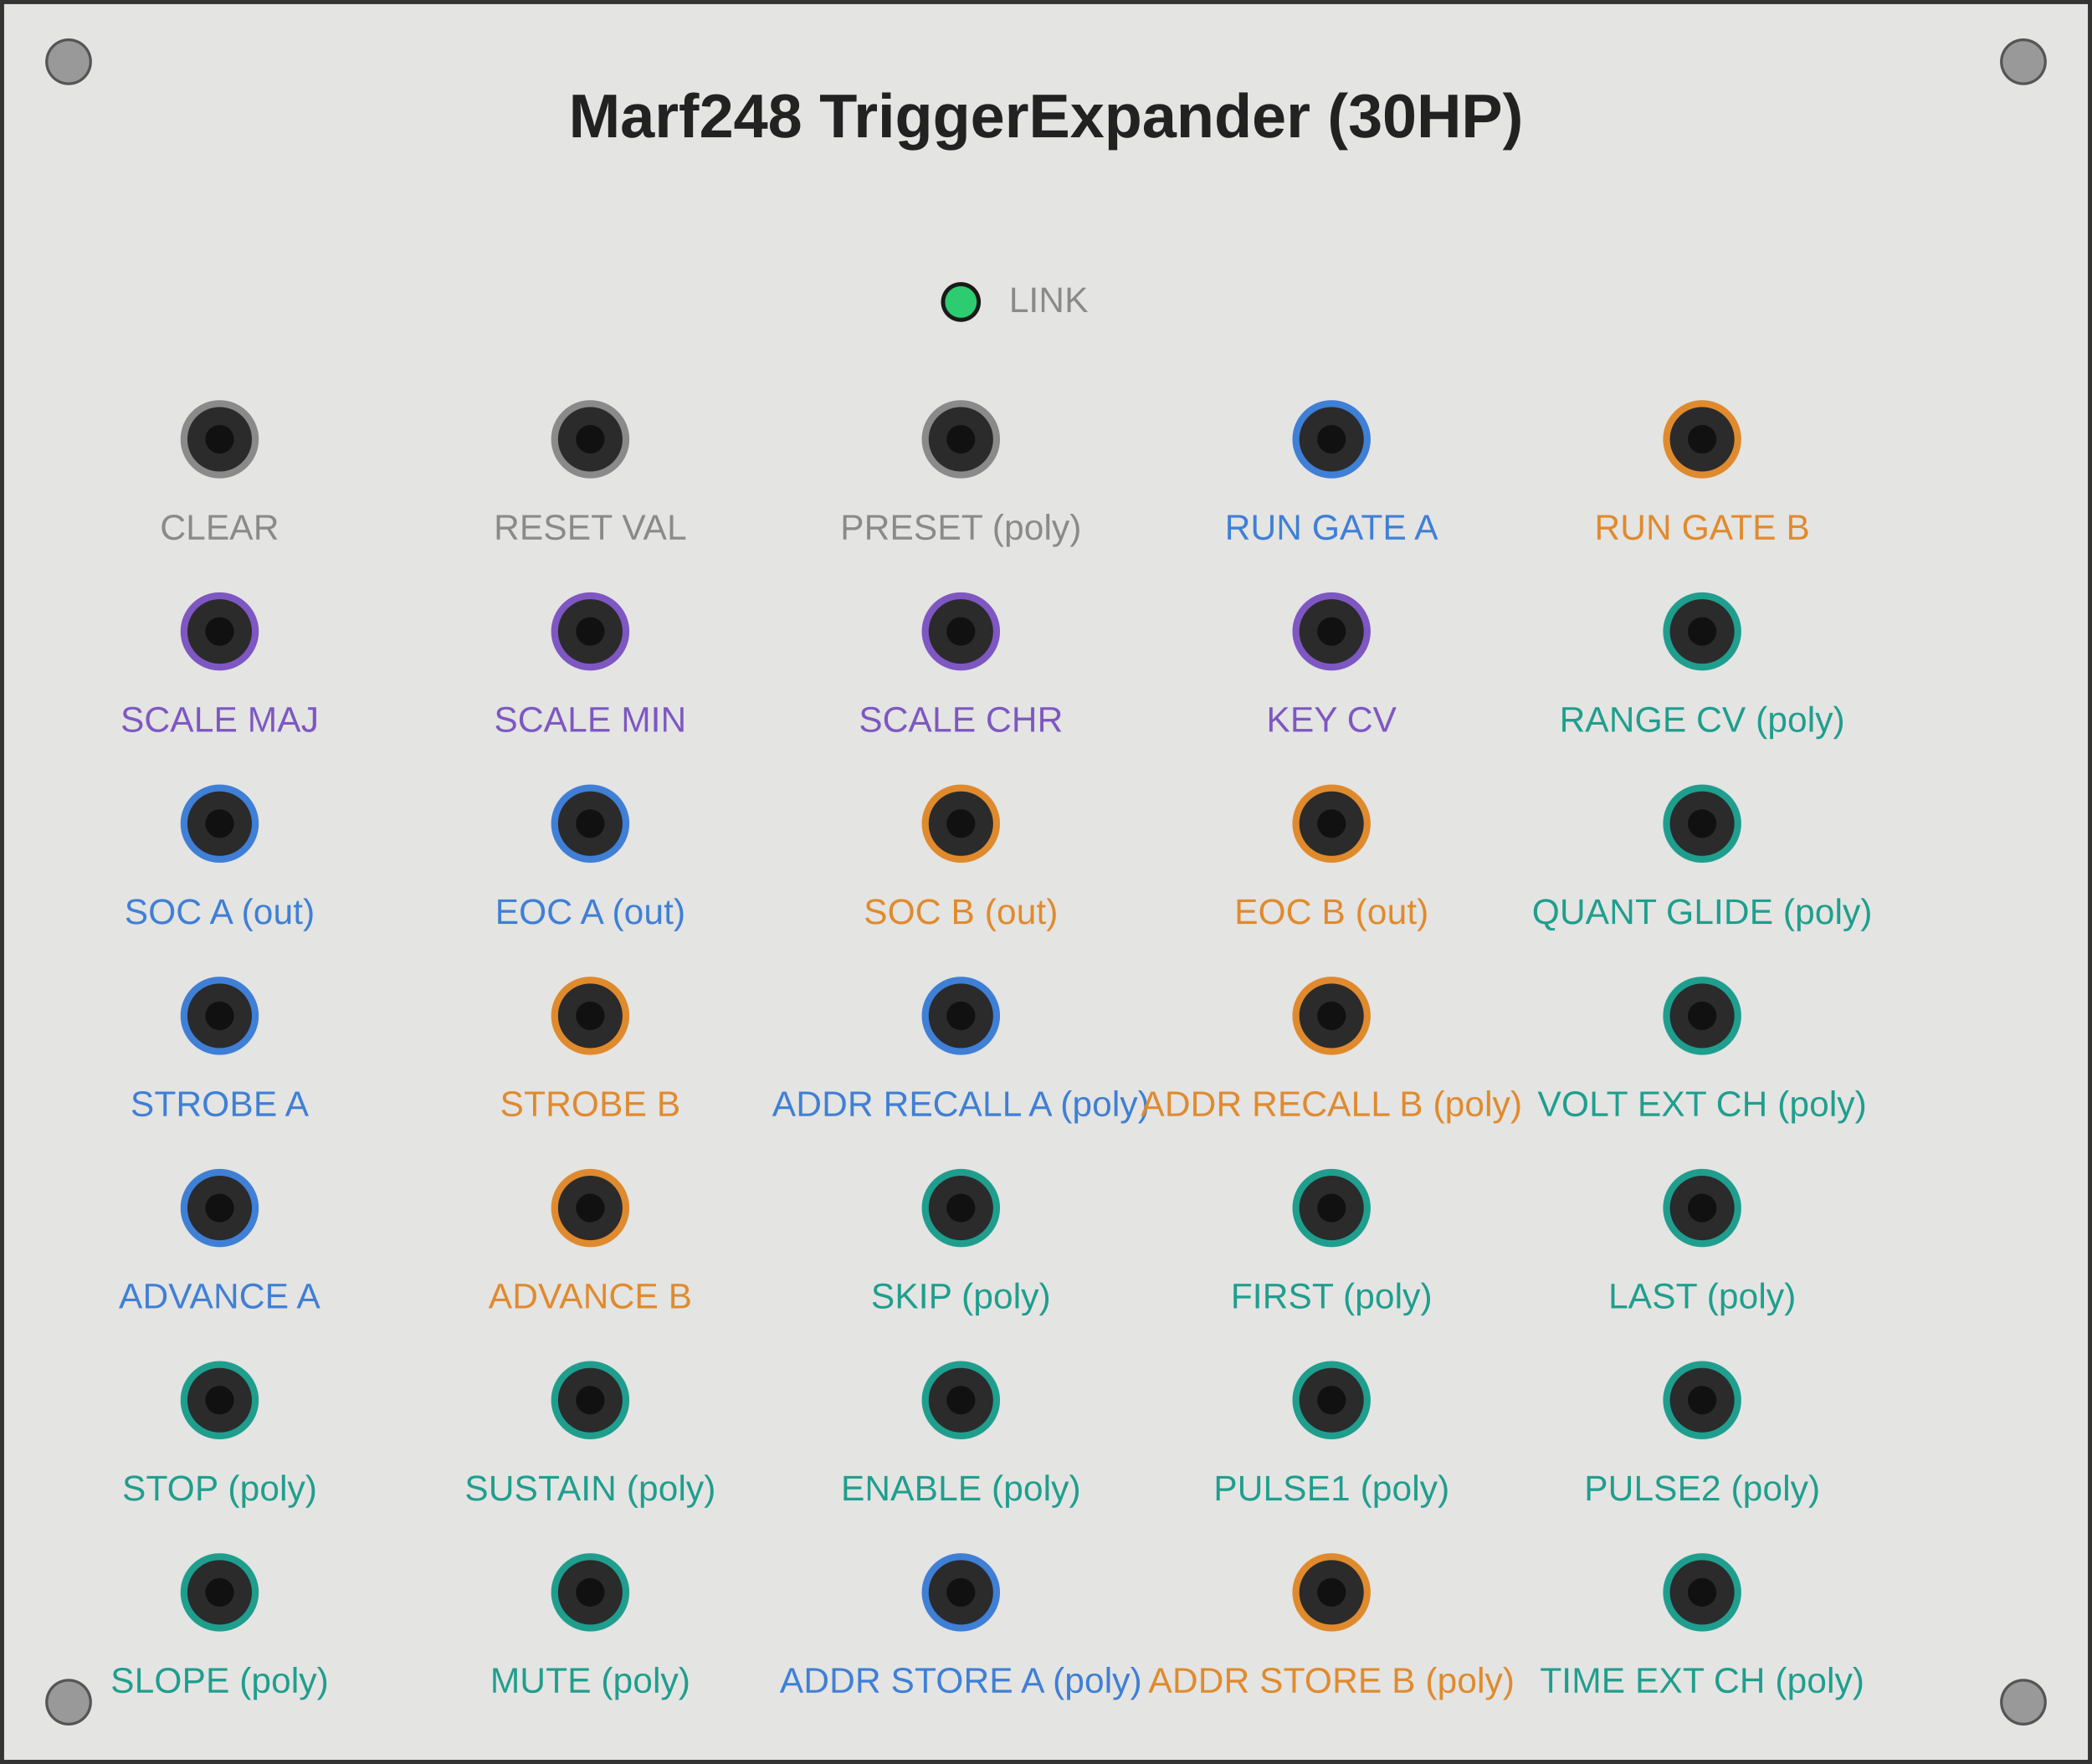
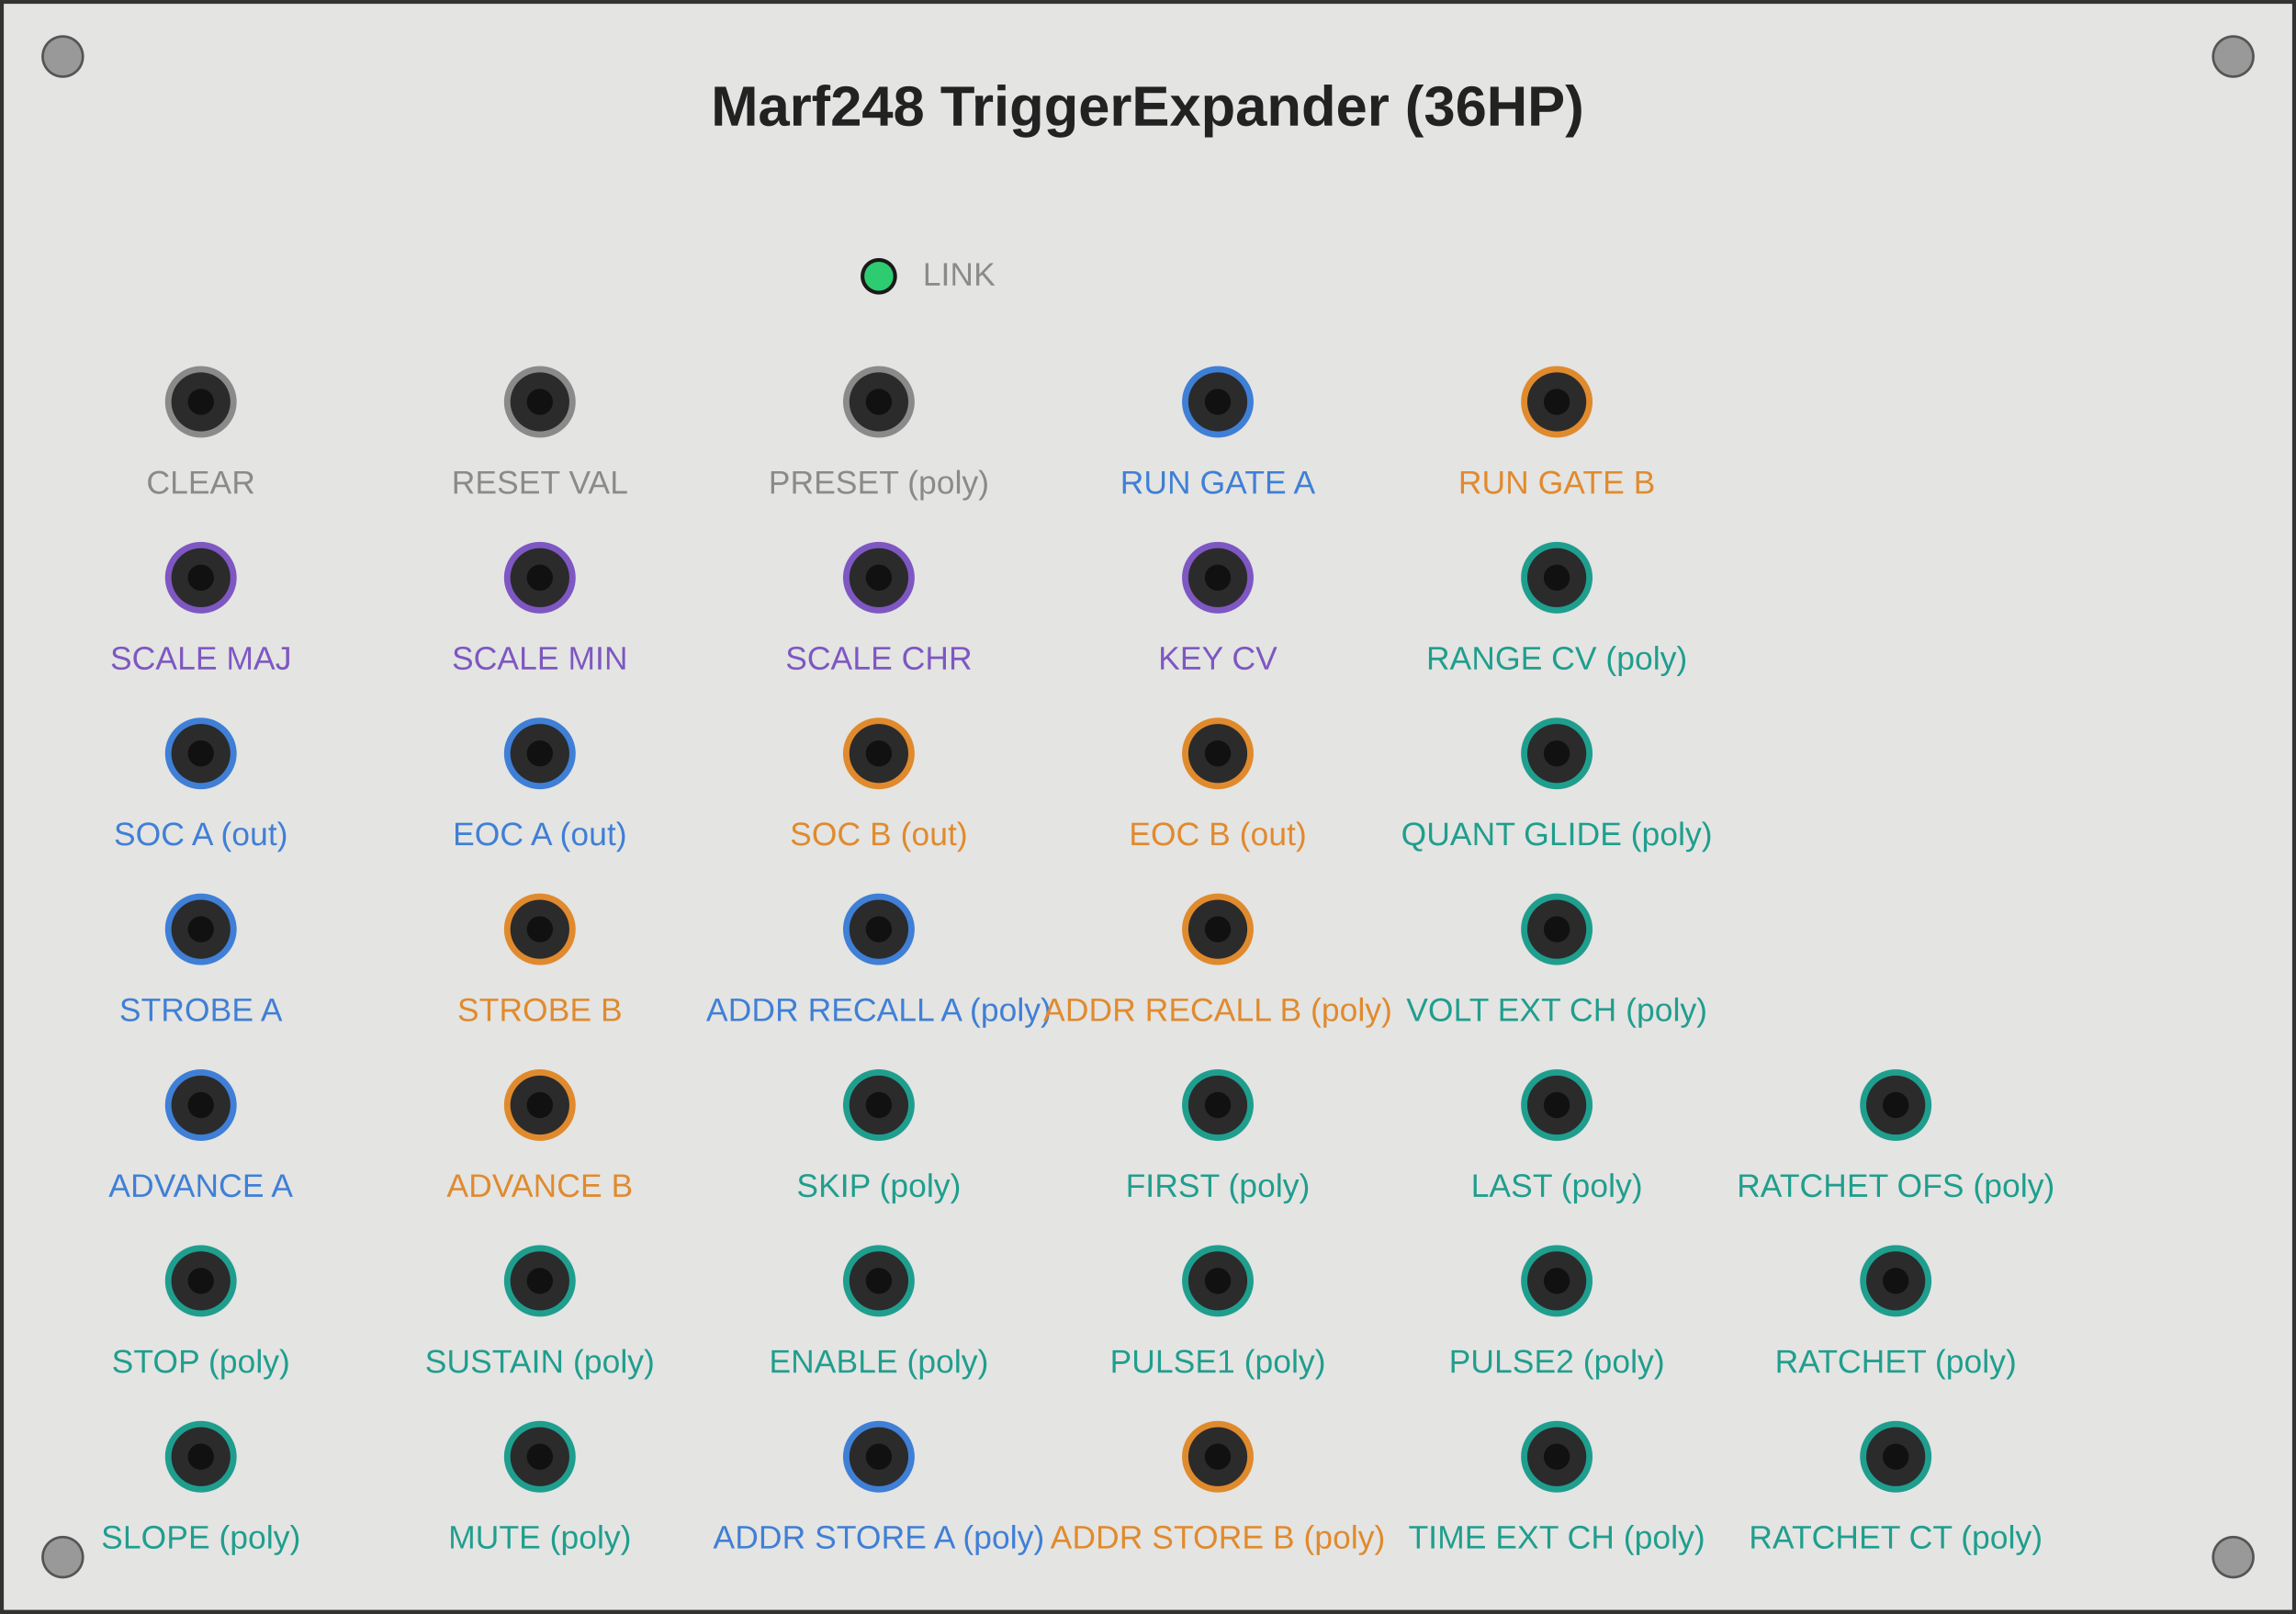
- <svg xmlns="http://www.w3.org/2000/svg" viewBox="0 0 152.4 128.5" width="609.6" height="514.0" font-family="Arial, Helvetica, sans-serif">
-   <rect x="0" y="0" width="152.4" height="128.5" fill="#e4e4e2" stroke="#333333" stroke-width="0.6" />
-   <text x="76.2" y="10" font-size="4.5" fill="#222" text-anchor="middle" font-weight="bold">Marf248 TriggerExpander (30HP)</text>
+ <svg xmlns="http://www.w3.org/2000/svg" viewBox="0 0 182.88 128.5" width="731.5" height="514.0" font-family="Arial, Helvetica, sans-serif">
+   <rect x="0" y="0" width="182.88" height="128.5" fill="#e4e4e2" stroke="#333333" stroke-width="0.6" />
+   <text x="91.4" y="10" font-size="4.5" fill="#222" text-anchor="middle" font-weight="bold">Marf248 TriggerExpander (36HP)</text>
  <circle cx="5" cy="4.5" r="1.6" fill="#999" stroke="#555" stroke-width="0.2" />
-   <circle cx="147.4" cy="4.5" r="1.6" fill="#999" stroke="#555" stroke-width="0.2" />
+   <circle cx="177.88" cy="4.5" r="1.6" fill="#999" stroke="#555" stroke-width="0.2" />
  <circle cx="5" cy="124.0" r="1.6" fill="#999" stroke="#555" stroke-width="0.2" />
-   <circle cx="147.4" cy="124.0" r="1.6" fill="#999" stroke="#555" stroke-width="0.2" />
+   <circle cx="177.88" cy="124.0" r="1.6" fill="#999" stroke="#555" stroke-width="0.2" />
  <circle cx="70" cy="22" r="1.3" fill="#2ecc71" stroke="#1a1a1a" stroke-width="0.3" />
  <text x="73.5" y="22" font-size="2.6" fill="#8a8a8a" text-anchor="start" dominant-baseline="middle">LINK</text>
  <circle cx="16" cy="32" r="2.6" fill="#2b2b2b" stroke="#8a8a8a" stroke-width="0.5" />
  <circle cx="16" cy="32" r="1.04" fill="#111" />
  <text x="16" y="37.5" font-size="2.6" fill="#8a8a8a" text-anchor="middle" dominant-baseline="hanging">CLEAR</text>
  <circle cx="43" cy="32" r="2.6" fill="#2b2b2b" stroke="#8a8a8a" stroke-width="0.5" />
  <circle cx="43" cy="32" r="1.04" fill="#111" />
  <text x="43" y="37.5" font-size="2.6" fill="#8a8a8a" text-anchor="middle" dominant-baseline="hanging">RESET VAL</text>
  <circle cx="70" cy="32" r="2.6" fill="#2b2b2b" stroke="#8a8a8a" stroke-width="0.5" />
  <circle cx="70" cy="32" r="1.04" fill="#111" />
  <text x="70" y="37.5" font-size="2.6" fill="#8a8a8a" text-anchor="middle" dominant-baseline="hanging">PRESET (poly)</text>
  <circle cx="97" cy="32" r="2.6" fill="#2b2b2b" stroke="#3f7fd6" stroke-width="0.5" />
  <circle cx="97" cy="32" r="1.04" fill="#111" />
  <text x="97" y="37.5" font-size="2.6" fill="#3f7fd6" text-anchor="middle" dominant-baseline="hanging">RUN GATE A</text>
  <circle cx="124" cy="32" r="2.6" fill="#2b2b2b" stroke="#e08a2e" stroke-width="0.5" />
  <circle cx="124" cy="32" r="1.04" fill="#111" />
  <text x="124" y="37.5" font-size="2.6" fill="#e08a2e" text-anchor="middle" dominant-baseline="hanging">RUN GATE B</text>
  <circle cx="16" cy="46" r="2.6" fill="#2b2b2b" stroke="#7e57c2" stroke-width="0.5" />
  <circle cx="16" cy="46" r="1.04" fill="#111" />
  <text x="16" y="51.5" font-size="2.6" fill="#7e57c2" text-anchor="middle" dominant-baseline="hanging">SCALE MAJ</text>
  <circle cx="43" cy="46" r="2.6" fill="#2b2b2b" stroke="#7e57c2" stroke-width="0.5" />
  <circle cx="43" cy="46" r="1.04" fill="#111" />
  <text x="43" y="51.5" font-size="2.6" fill="#7e57c2" text-anchor="middle" dominant-baseline="hanging">SCALE MIN</text>
  <circle cx="70" cy="46" r="2.6" fill="#2b2b2b" stroke="#7e57c2" stroke-width="0.5" />
  <circle cx="70" cy="46" r="1.04" fill="#111" />
  <text x="70" y="51.5" font-size="2.6" fill="#7e57c2" text-anchor="middle" dominant-baseline="hanging">SCALE CHR</text>
  <circle cx="97" cy="46" r="2.6" fill="#2b2b2b" stroke="#7e57c2" stroke-width="0.5" />
  <circle cx="97" cy="46" r="1.04" fill="#111" />
  <text x="97" y="51.5" font-size="2.6" fill="#7e57c2" text-anchor="middle" dominant-baseline="hanging">KEY CV</text>
  <circle cx="124" cy="46" r="2.6" fill="#2b2b2b" stroke="#1f9e8e" stroke-width="0.5" />
  <circle cx="124" cy="46" r="1.04" fill="#111" />
  <text x="124" y="51.5" font-size="2.6" fill="#1f9e8e" text-anchor="middle" dominant-baseline="hanging">RANGE CV (poly)</text>
  <circle cx="16" cy="60" r="2.6" fill="#2b2b2b" stroke="#3f7fd6" stroke-width="0.5" />
  <circle cx="16" cy="60" r="1.04" fill="#111" />
  <text x="16" y="65.5" font-size="2.6" fill="#3f7fd6" text-anchor="middle" dominant-baseline="hanging">SOC A (out)</text>
  <circle cx="43" cy="60" r="2.6" fill="#2b2b2b" stroke="#3f7fd6" stroke-width="0.5" />
  <circle cx="43" cy="60" r="1.04" fill="#111" />
  <text x="43" y="65.5" font-size="2.6" fill="#3f7fd6" text-anchor="middle" dominant-baseline="hanging">EOC A (out)</text>
  <circle cx="70" cy="60" r="2.6" fill="#2b2b2b" stroke="#e08a2e" stroke-width="0.5" />
  <circle cx="70" cy="60" r="1.04" fill="#111" />
  <text x="70" y="65.5" font-size="2.6" fill="#e08a2e" text-anchor="middle" dominant-baseline="hanging">SOC B (out)</text>
  <circle cx="97" cy="60" r="2.6" fill="#2b2b2b" stroke="#e08a2e" stroke-width="0.5" />
  <circle cx="97" cy="60" r="1.04" fill="#111" />
  <text x="97" y="65.5" font-size="2.6" fill="#e08a2e" text-anchor="middle" dominant-baseline="hanging">EOC B (out)</text>
  <circle cx="124" cy="60" r="2.6" fill="#2b2b2b" stroke="#1f9e8e" stroke-width="0.5" />
  <circle cx="124" cy="60" r="1.04" fill="#111" />
  <text x="124" y="65.5" font-size="2.6" fill="#1f9e8e" text-anchor="middle" dominant-baseline="hanging">QUANT GLIDE (poly)</text>
  <circle cx="16" cy="74" r="2.6" fill="#2b2b2b" stroke="#3f7fd6" stroke-width="0.5" />
  <circle cx="16" cy="74" r="1.04" fill="#111" />
  <text x="16" y="79.5" font-size="2.6" fill="#3f7fd6" text-anchor="middle" dominant-baseline="hanging">STROBE A</text>
  <circle cx="43" cy="74" r="2.6" fill="#2b2b2b" stroke="#e08a2e" stroke-width="0.5" />
  <circle cx="43" cy="74" r="1.04" fill="#111" />
  <text x="43" y="79.5" font-size="2.6" fill="#e08a2e" text-anchor="middle" dominant-baseline="hanging">STROBE B</text>
  <circle cx="70" cy="74" r="2.6" fill="#2b2b2b" stroke="#3f7fd6" stroke-width="0.5" />
  <circle cx="70" cy="74" r="1.04" fill="#111" />
  <text x="70" y="79.5" font-size="2.6" fill="#3f7fd6" text-anchor="middle" dominant-baseline="hanging">ADDR RECALL A (poly)</text>
  <circle cx="97" cy="74" r="2.6" fill="#2b2b2b" stroke="#e08a2e" stroke-width="0.5" />
  <circle cx="97" cy="74" r="1.04" fill="#111" />
  <text x="97" y="79.5" font-size="2.6" fill="#e08a2e" text-anchor="middle" dominant-baseline="hanging">ADDR RECALL B (poly)</text>
  <circle cx="124" cy="74" r="2.6" fill="#2b2b2b" stroke="#1f9e8e" stroke-width="0.5" />
  <circle cx="124" cy="74" r="1.04" fill="#111" />
  <text x="124" y="79.5" font-size="2.6" fill="#1f9e8e" text-anchor="middle" dominant-baseline="hanging">VOLT EXT CH (poly)</text>
  <circle cx="16" cy="88" r="2.6" fill="#2b2b2b" stroke="#3f7fd6" stroke-width="0.5" />
  <circle cx="16" cy="88" r="1.04" fill="#111" />
  <text x="16" y="93.5" font-size="2.6" fill="#3f7fd6" text-anchor="middle" dominant-baseline="hanging">ADVANCE A</text>
  <circle cx="43" cy="88" r="2.6" fill="#2b2b2b" stroke="#e08a2e" stroke-width="0.5" />
  <circle cx="43" cy="88" r="1.04" fill="#111" />
  <text x="43" y="93.5" font-size="2.6" fill="#e08a2e" text-anchor="middle" dominant-baseline="hanging">ADVANCE B</text>
  <circle cx="70" cy="88" r="2.6" fill="#2b2b2b" stroke="#1f9e8e" stroke-width="0.5" />
  <circle cx="70" cy="88" r="1.04" fill="#111" />
  <text x="70" y="93.5" font-size="2.6" fill="#1f9e8e" text-anchor="middle" dominant-baseline="hanging">SKIP (poly)</text>
  <circle cx="97" cy="88" r="2.6" fill="#2b2b2b" stroke="#1f9e8e" stroke-width="0.5" />
  <circle cx="97" cy="88" r="1.04" fill="#111" />
  <text x="97" y="93.5" font-size="2.6" fill="#1f9e8e" text-anchor="middle" dominant-baseline="hanging">FIRST (poly)</text>
  <circle cx="124" cy="88" r="2.6" fill="#2b2b2b" stroke="#1f9e8e" stroke-width="0.5" />
  <circle cx="124" cy="88" r="1.04" fill="#111" />
  <text x="124" y="93.5" font-size="2.6" fill="#1f9e8e" text-anchor="middle" dominant-baseline="hanging">LAST (poly)</text>
+   <circle cx="151" cy="88" r="2.6" fill="#2b2b2b" stroke="#1f9e8e" stroke-width="0.5" />
+   <circle cx="151" cy="88" r="1.04" fill="#111" />
+   <text x="151" y="93.5" font-size="2.6" fill="#1f9e8e" text-anchor="middle" dominant-baseline="hanging">RATCHET OFS (poly)</text>
  <circle cx="16" cy="102" r="2.6" fill="#2b2b2b" stroke="#1f9e8e" stroke-width="0.5" />
  <circle cx="16" cy="102" r="1.04" fill="#111" />
  <text x="16" y="107.5" font-size="2.6" fill="#1f9e8e" text-anchor="middle" dominant-baseline="hanging">STOP (poly)</text>
  <circle cx="43" cy="102" r="2.6" fill="#2b2b2b" stroke="#1f9e8e" stroke-width="0.5" />
  <circle cx="43" cy="102" r="1.04" fill="#111" />
  <text x="43" y="107.5" font-size="2.6" fill="#1f9e8e" text-anchor="middle" dominant-baseline="hanging">SUSTAIN (poly)</text>
  <circle cx="70" cy="102" r="2.6" fill="#2b2b2b" stroke="#1f9e8e" stroke-width="0.5" />
  <circle cx="70" cy="102" r="1.04" fill="#111" />
  <text x="70" y="107.5" font-size="2.6" fill="#1f9e8e" text-anchor="middle" dominant-baseline="hanging">ENABLE (poly)</text>
  <circle cx="97" cy="102" r="2.6" fill="#2b2b2b" stroke="#1f9e8e" stroke-width="0.5" />
  <circle cx="97" cy="102" r="1.04" fill="#111" />
  <text x="97" y="107.5" font-size="2.6" fill="#1f9e8e" text-anchor="middle" dominant-baseline="hanging">PULSE1 (poly)</text>
  <circle cx="124" cy="102" r="2.6" fill="#2b2b2b" stroke="#1f9e8e" stroke-width="0.5" />
  <circle cx="124" cy="102" r="1.04" fill="#111" />
  <text x="124" y="107.5" font-size="2.6" fill="#1f9e8e" text-anchor="middle" dominant-baseline="hanging">PULSE2 (poly)</text>
+   <circle cx="151" cy="102" r="2.6" fill="#2b2b2b" stroke="#1f9e8e" stroke-width="0.5" />
+   <circle cx="151" cy="102" r="1.04" fill="#111" />
+   <text x="151" y="107.5" font-size="2.6" fill="#1f9e8e" text-anchor="middle" dominant-baseline="hanging">RATCHET (poly)</text>
  <circle cx="16" cy="116" r="2.6" fill="#2b2b2b" stroke="#1f9e8e" stroke-width="0.5" />
  <circle cx="16" cy="116" r="1.04" fill="#111" />
  <text x="16" y="121.5" font-size="2.6" fill="#1f9e8e" text-anchor="middle" dominant-baseline="hanging">SLOPE (poly)</text>
  <circle cx="43" cy="116" r="2.6" fill="#2b2b2b" stroke="#1f9e8e" stroke-width="0.5" />
  <circle cx="43" cy="116" r="1.04" fill="#111" />
  <text x="43" y="121.5" font-size="2.6" fill="#1f9e8e" text-anchor="middle" dominant-baseline="hanging">MUTE (poly)</text>
  <circle cx="70" cy="116" r="2.6" fill="#2b2b2b" stroke="#3f7fd6" stroke-width="0.5" />
  <circle cx="70" cy="116" r="1.04" fill="#111" />
  <text x="70" y="121.5" font-size="2.6" fill="#3f7fd6" text-anchor="middle" dominant-baseline="hanging">ADDR STORE A (poly)</text>
  <circle cx="97" cy="116" r="2.6" fill="#2b2b2b" stroke="#e08a2e" stroke-width="0.5" />
  <circle cx="97" cy="116" r="1.04" fill="#111" />
  <text x="97" y="121.5" font-size="2.6" fill="#e08a2e" text-anchor="middle" dominant-baseline="hanging">ADDR STORE B (poly)</text>
  <circle cx="124" cy="116" r="2.6" fill="#2b2b2b" stroke="#1f9e8e" stroke-width="0.5" />
  <circle cx="124" cy="116" r="1.04" fill="#111" />
  <text x="124" y="121.5" font-size="2.6" fill="#1f9e8e" text-anchor="middle" dominant-baseline="hanging">TIME EXT CH (poly)</text>
+   <circle cx="151" cy="116" r="2.6" fill="#2b2b2b" stroke="#1f9e8e" stroke-width="0.5" />
+   <circle cx="151" cy="116" r="1.04" fill="#111" />
+   <text x="151" y="121.5" font-size="2.6" fill="#1f9e8e" text-anchor="middle" dominant-baseline="hanging">RATCHET CT (poly)</text>
</svg>
